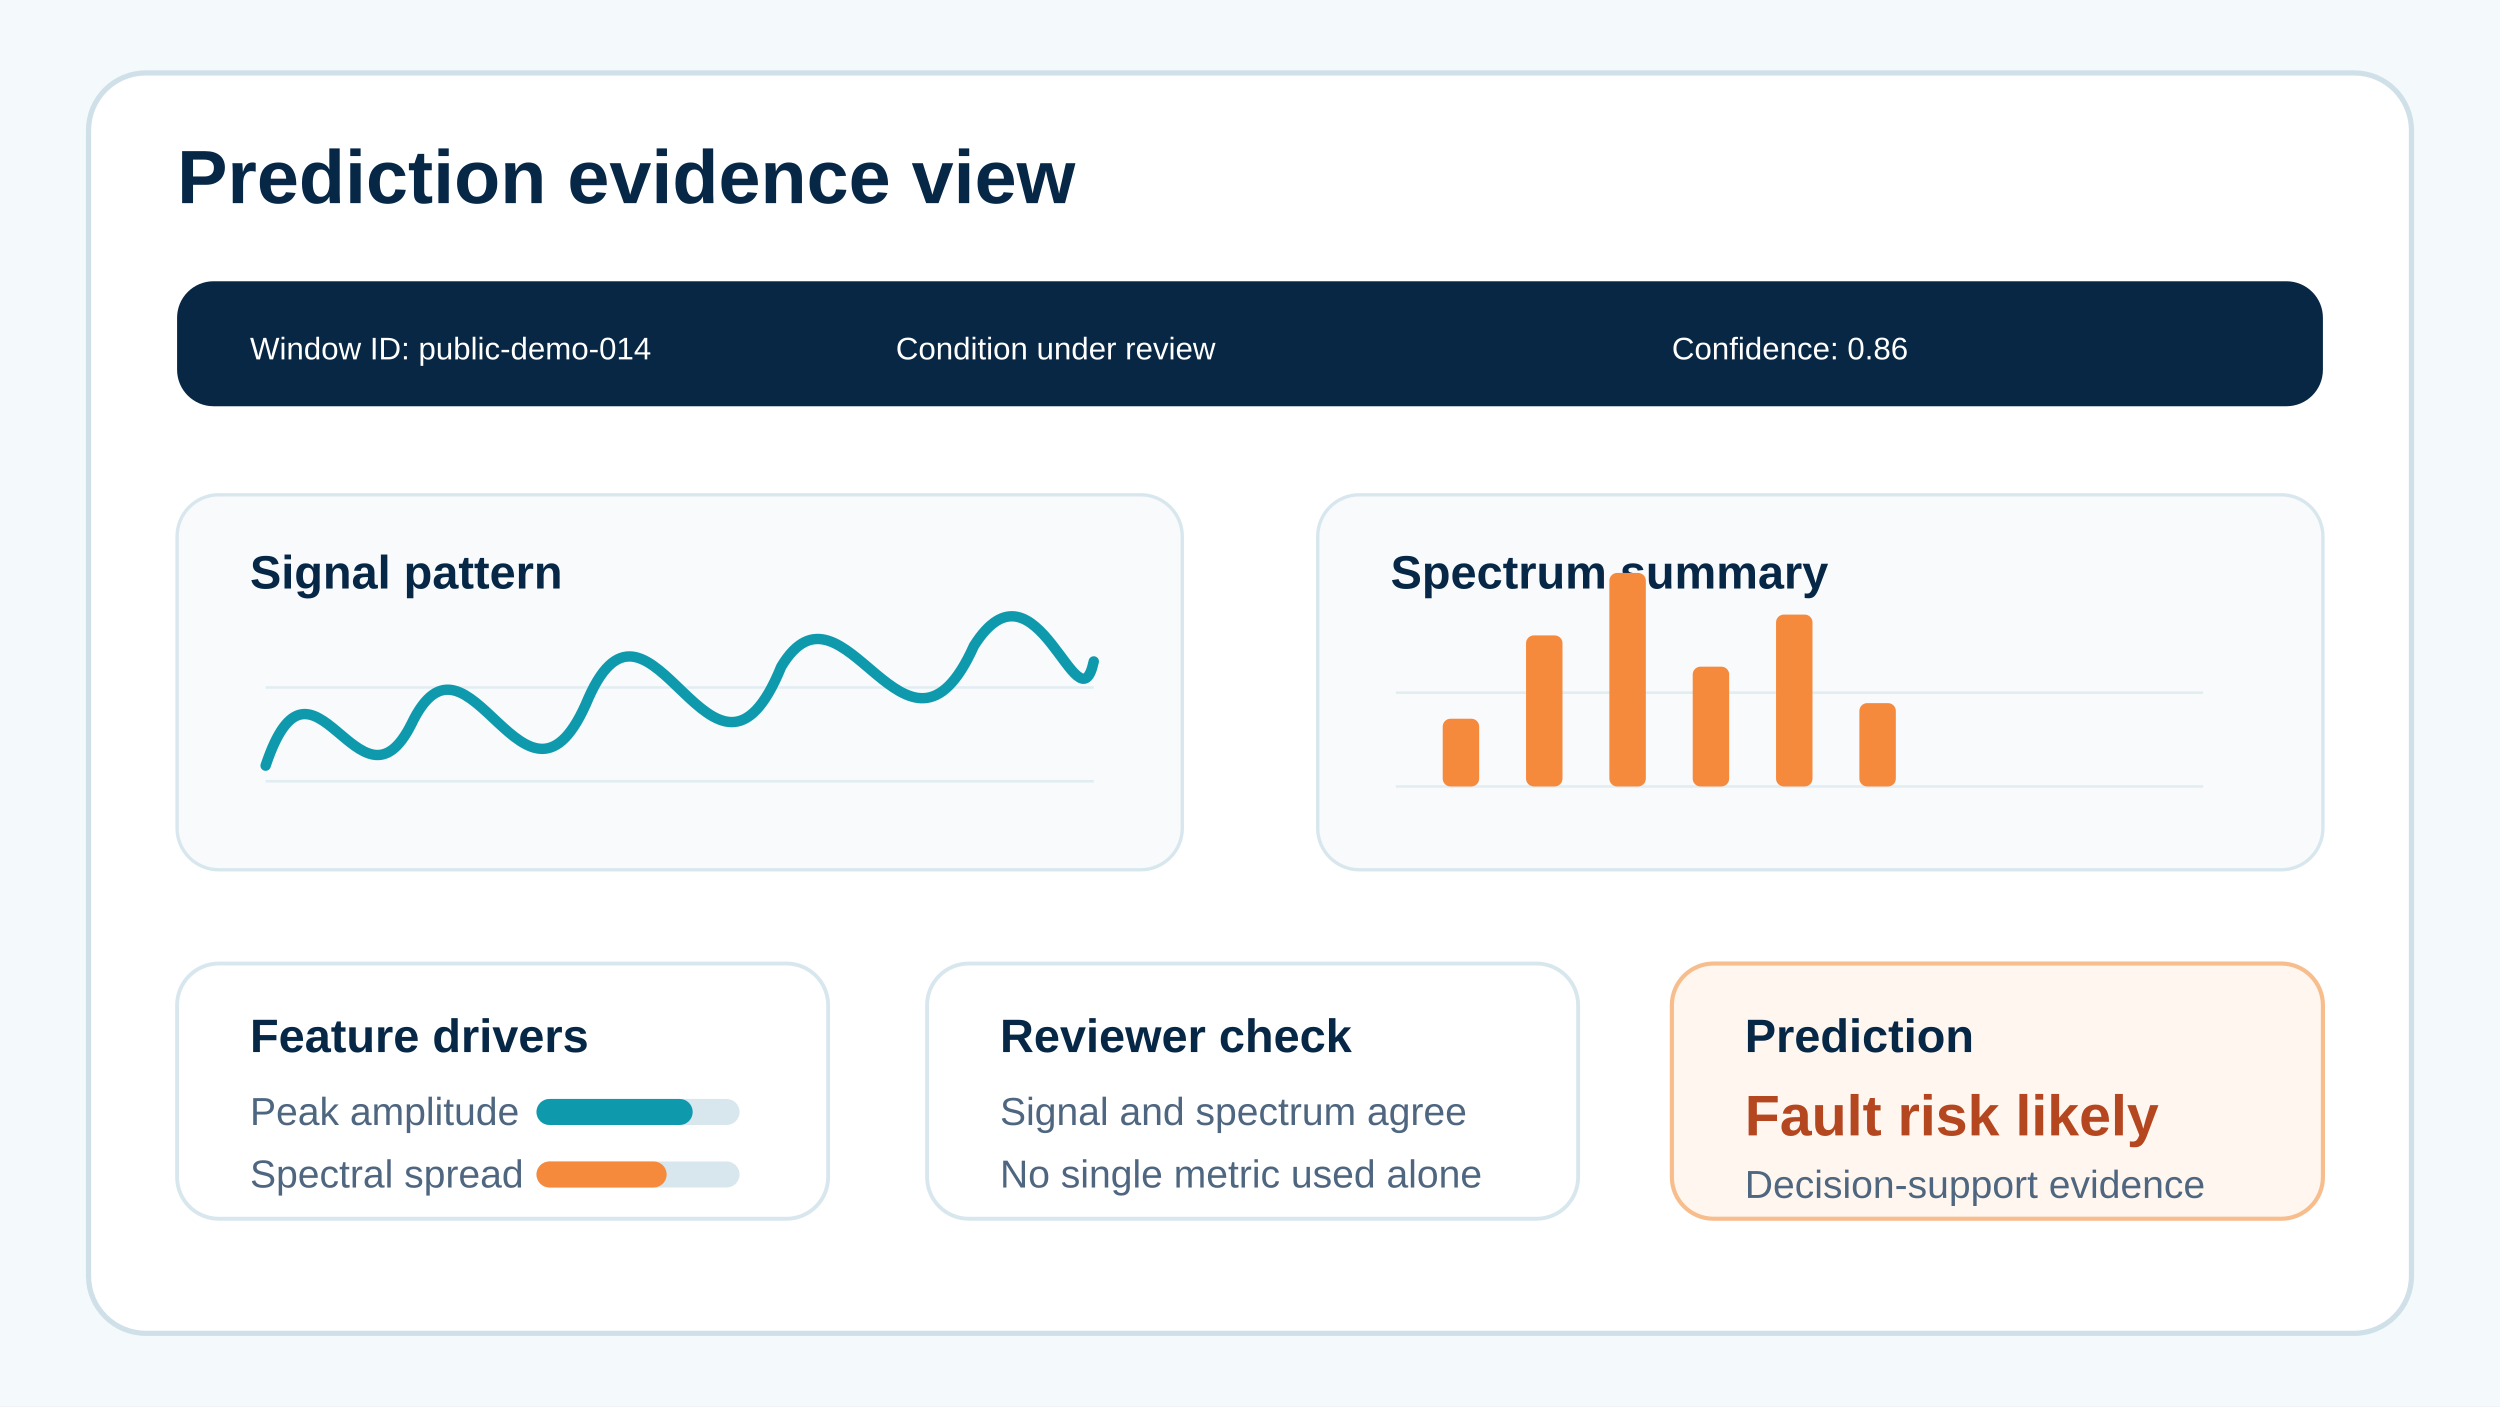
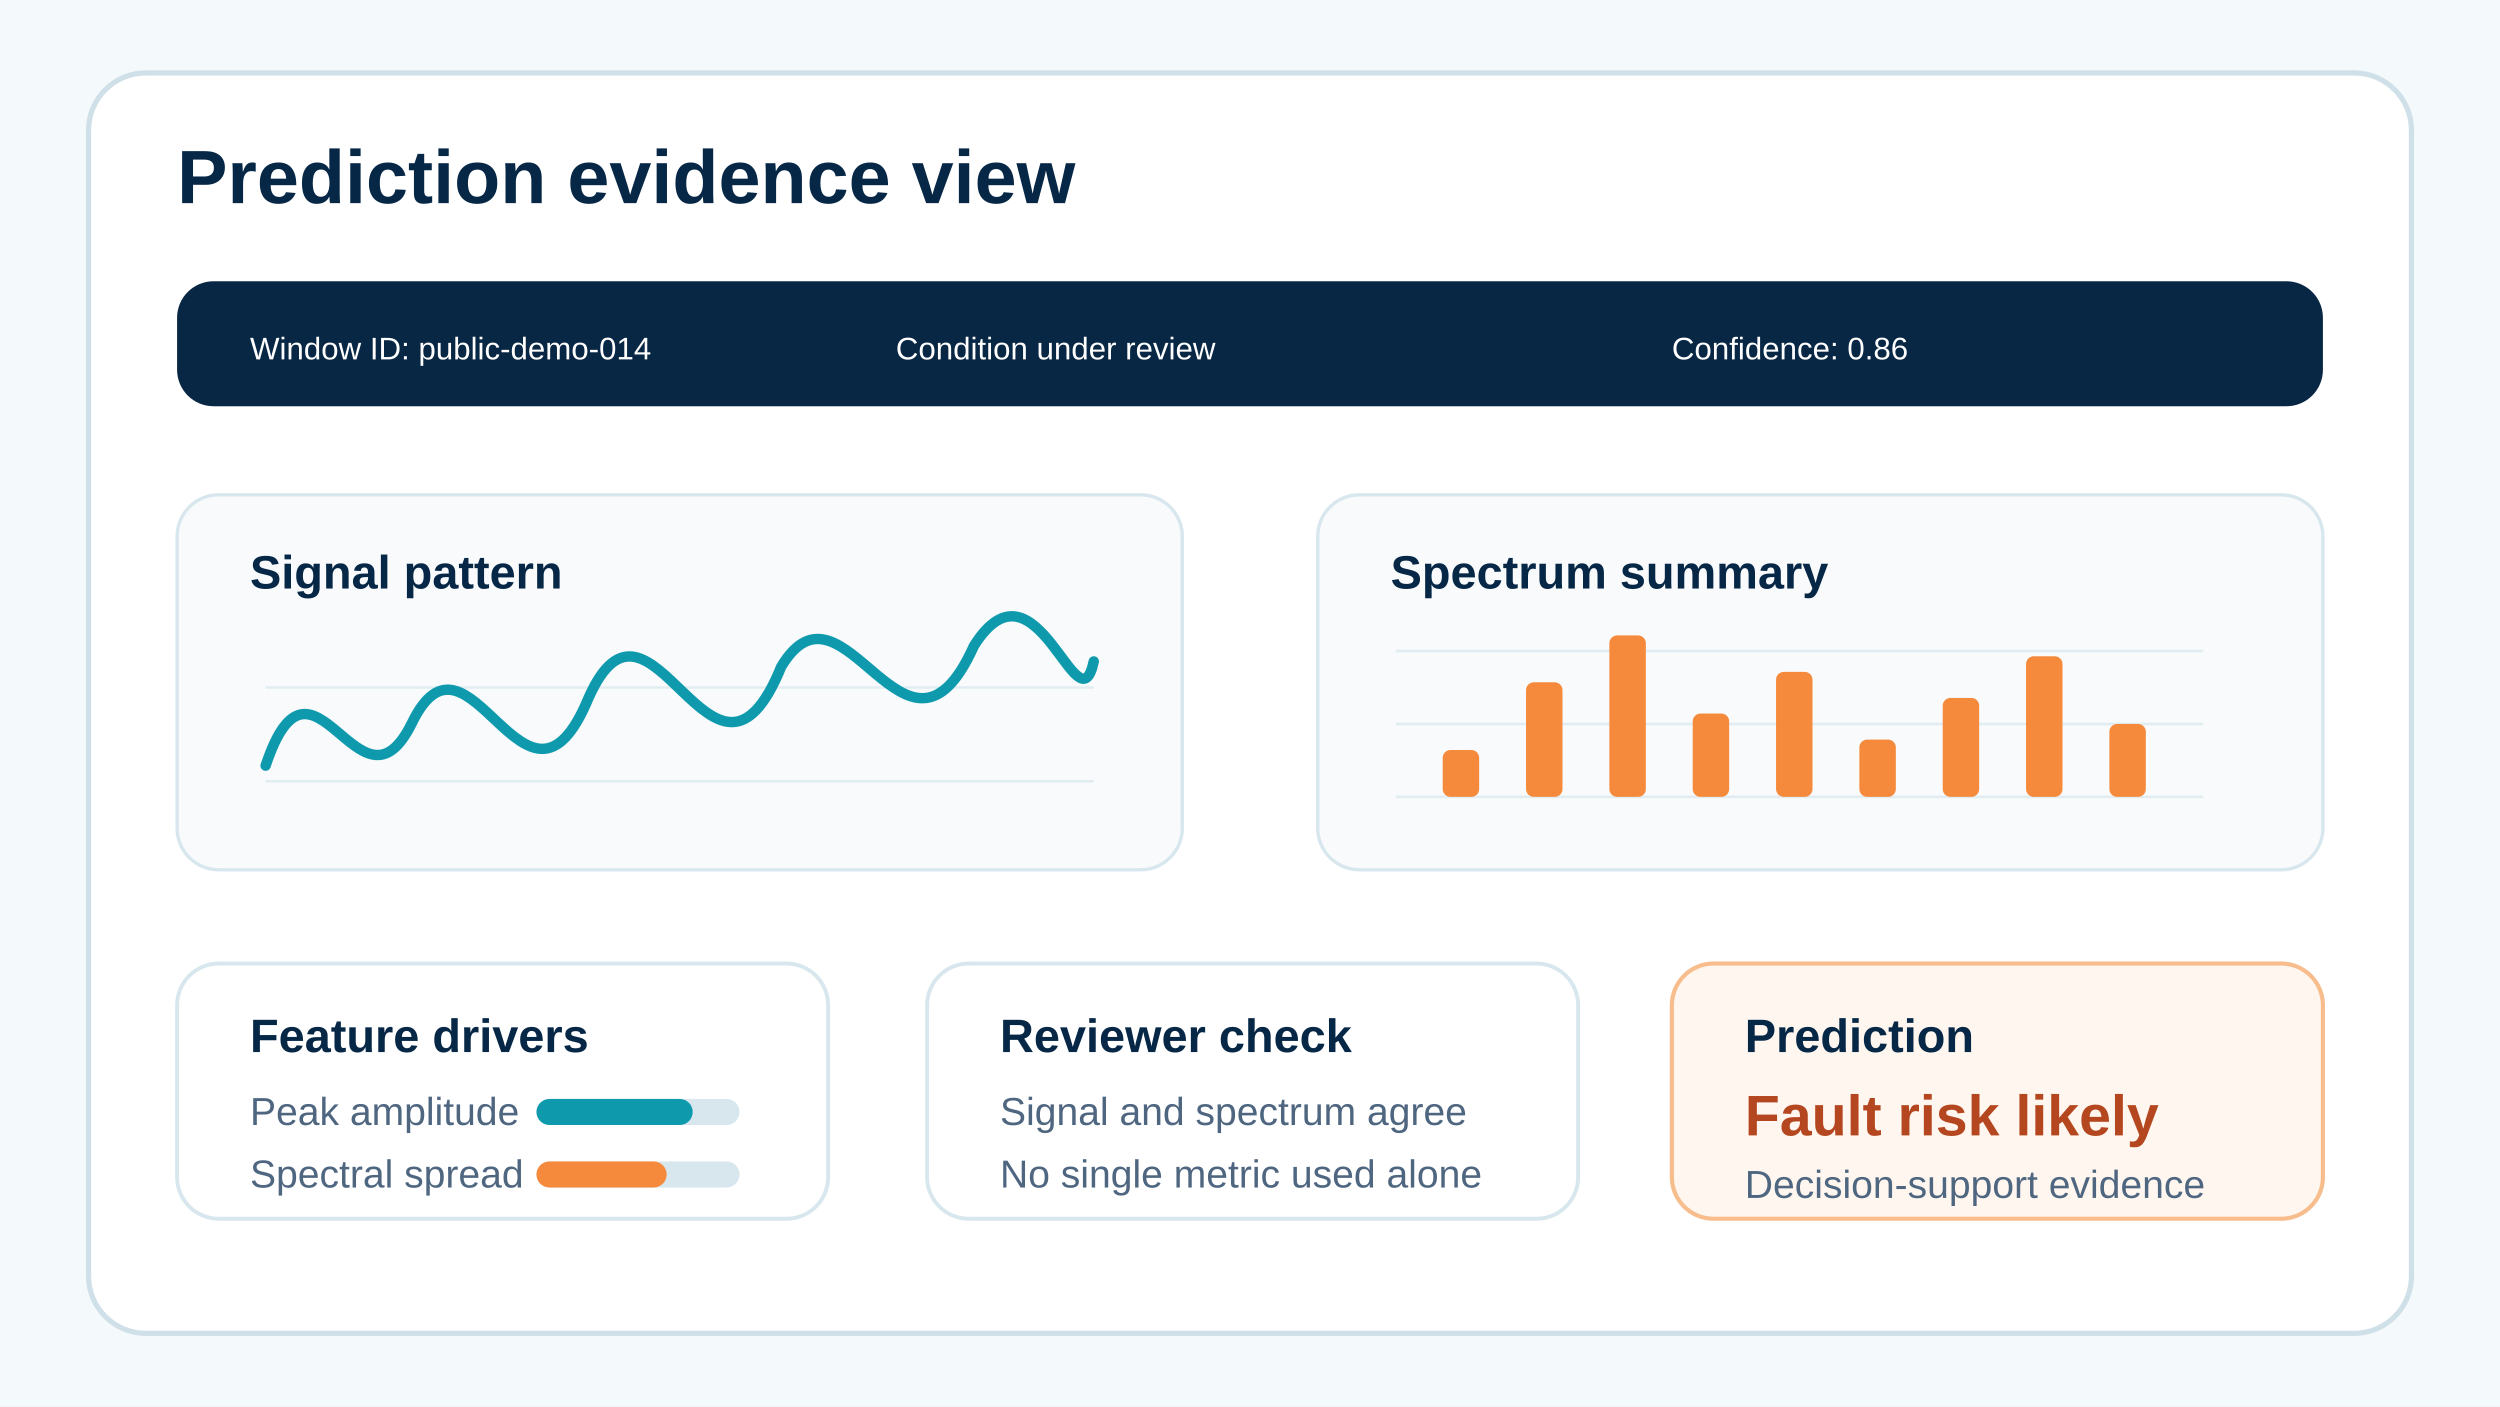
<svg xmlns="http://www.w3.org/2000/svg" width="960" height="540" viewBox="0 0 960 540" role="img" aria-labelledby="title desc">
  <defs>
    <style>
      .bg{fill:#f4f9fb}.panel{fill:#fff;stroke:#cfe0e8;stroke-width:2}.card{fill:#fff;stroke:#d8e7ee;stroke-width:1.5}.soft{fill:#f8fafc;stroke:#d8e7ee;stroke-width:1.3}.status{fill:#082744}.risk{fill:#fff7ef;stroke:#f7bd8d;stroke-width:1.6}.ink{fill:#062746;font-family:Arial,Helvetica,sans-serif;font-weight:700}.muted{fill:#4f6680;font-family:Arial,Helvetica,sans-serif}.white{fill:#fff;font-family:Arial,Helvetica,sans-serif}.title{font-size:29px}.label{font-size:18px}.small{font-size:15px}.tiny{font-size:12px}.grid{stroke:#e2edf2;stroke-width:1}.signal{fill:none;stroke:#0e9aac;stroke-width:4;stroke-linecap:round;stroke-linejoin:round}.teal{fill:#0e9aac}.orange{fill:#f68a3c}.bar{fill:#d8e7ee}.danger{fill:#b54720}
    </style>
  </defs>
  <rect class="bg" width="960" height="540" />
  <rect class="panel" x="34" y="28" width="892" height="484" rx="22" />
  <text class="ink title" x="68" y="78">Prediction evidence view</text>
  <rect class="status" x="68" y="108" width="824" height="48" rx="14" />
  <text class="white tiny" x="96" y="138">Window ID: public-demo-014</text>
  <text class="white tiny" x="344" y="138">Condition under review</text>
  <text class="white tiny" x="642" y="138">Confidence: 0.86</text>
  <rect class="soft" x="68" y="190" width="386" height="144" rx="16" />
  <text class="ink label" x="96" y="226">Signal pattern</text>
  <g class="grid">
    <path d="M102 300H420" />
    <path d="M102 264H420" />
  </g>
  <path class="signal" d="M102 294C120 240 138 318 158 278C180 232 202 326 226 268C250 214 274 320 300 256C324 216 348 306 374 248C398 210 414 282 420 254" />
  <rect class="soft" x="506" y="190" width="386" height="144" rx="16" />
  <text class="ink label" x="534" y="226">Spectrum summary</text>
  <g class="grid">
-     <path d="M536 302H846" />
-     <path d="M536 266H846" />
+     <path d="M536 306H846" />
+     <path d="M536 278H846" />
+     <path d="M536 250H846" />
  </g>
-   <rect class="orange" x="554" y="276" width="14" height="26" rx="3" />
-   <rect class="orange" x="586" y="244" width="14" height="58" rx="3" />
-   <rect class="orange" x="618" y="220" width="14" height="82" rx="3" />
-   <rect class="orange" x="650" y="256" width="14" height="46" rx="3" />
-   <rect class="orange" x="682" y="236" width="14" height="66" rx="3" />
-   <rect class="orange" x="714" y="270" width="14" height="32" rx="3" />
+   <rect class="orange" x="554" y="288" width="14" height="18" rx="3" />
+   <rect class="orange" x="586" y="262" width="14" height="44" rx="3" />
+   <rect class="orange" x="618" y="244" width="14" height="62" rx="3" />
+   <rect class="orange" x="650" y="274" width="14" height="32" rx="3" />
+   <rect class="orange" x="682" y="258" width="14" height="48" rx="3" />
+   <rect class="orange" x="714" y="284" width="14" height="22" rx="3" />
+   <rect class="orange" x="746" y="268" width="14" height="38" rx="3" />
+   <rect class="orange" x="778" y="252" width="14" height="54" rx="3" />
+   <rect class="orange" x="810" y="278" width="14" height="28" rx="3" />
  <rect class="card" x="68" y="370" width="250" height="98" rx="16" />
  <text class="ink label" x="96" y="404">Feature drivers</text>
  <text class="muted small" x="96" y="432">Peak amplitude</text>
  <rect class="bar" x="206" y="422" width="78" height="10" rx="5" />
  <rect class="teal" x="206" y="422" width="60" height="10" rx="5" />
  <text class="muted small" x="96" y="456">Spectral spread</text>
  <rect class="bar" x="206" y="446" width="78" height="10" rx="5" />
  <rect class="orange" x="206" y="446" width="50" height="10" rx="5" />
  <rect class="card" x="356" y="370" width="250" height="98" rx="16" />
  <text class="ink label" x="384" y="404">Reviewer check</text>
  <text class="muted small" x="384" y="432">Signal and spectrum agree</text>
  <text class="muted small" x="384" y="456">No single metric used alone</text>
  <rect class="risk" x="642" y="370" width="250" height="98" rx="16" />
  <text class="ink label" x="670" y="404">Prediction</text>
  <text class="danger" font-family="Arial,Helvetica,sans-serif" font-size="22" font-weight="700" x="670" y="436">Fault risk likely</text>
  <text class="muted small" x="670" y="460">Decision-support evidence</text>
</svg>
